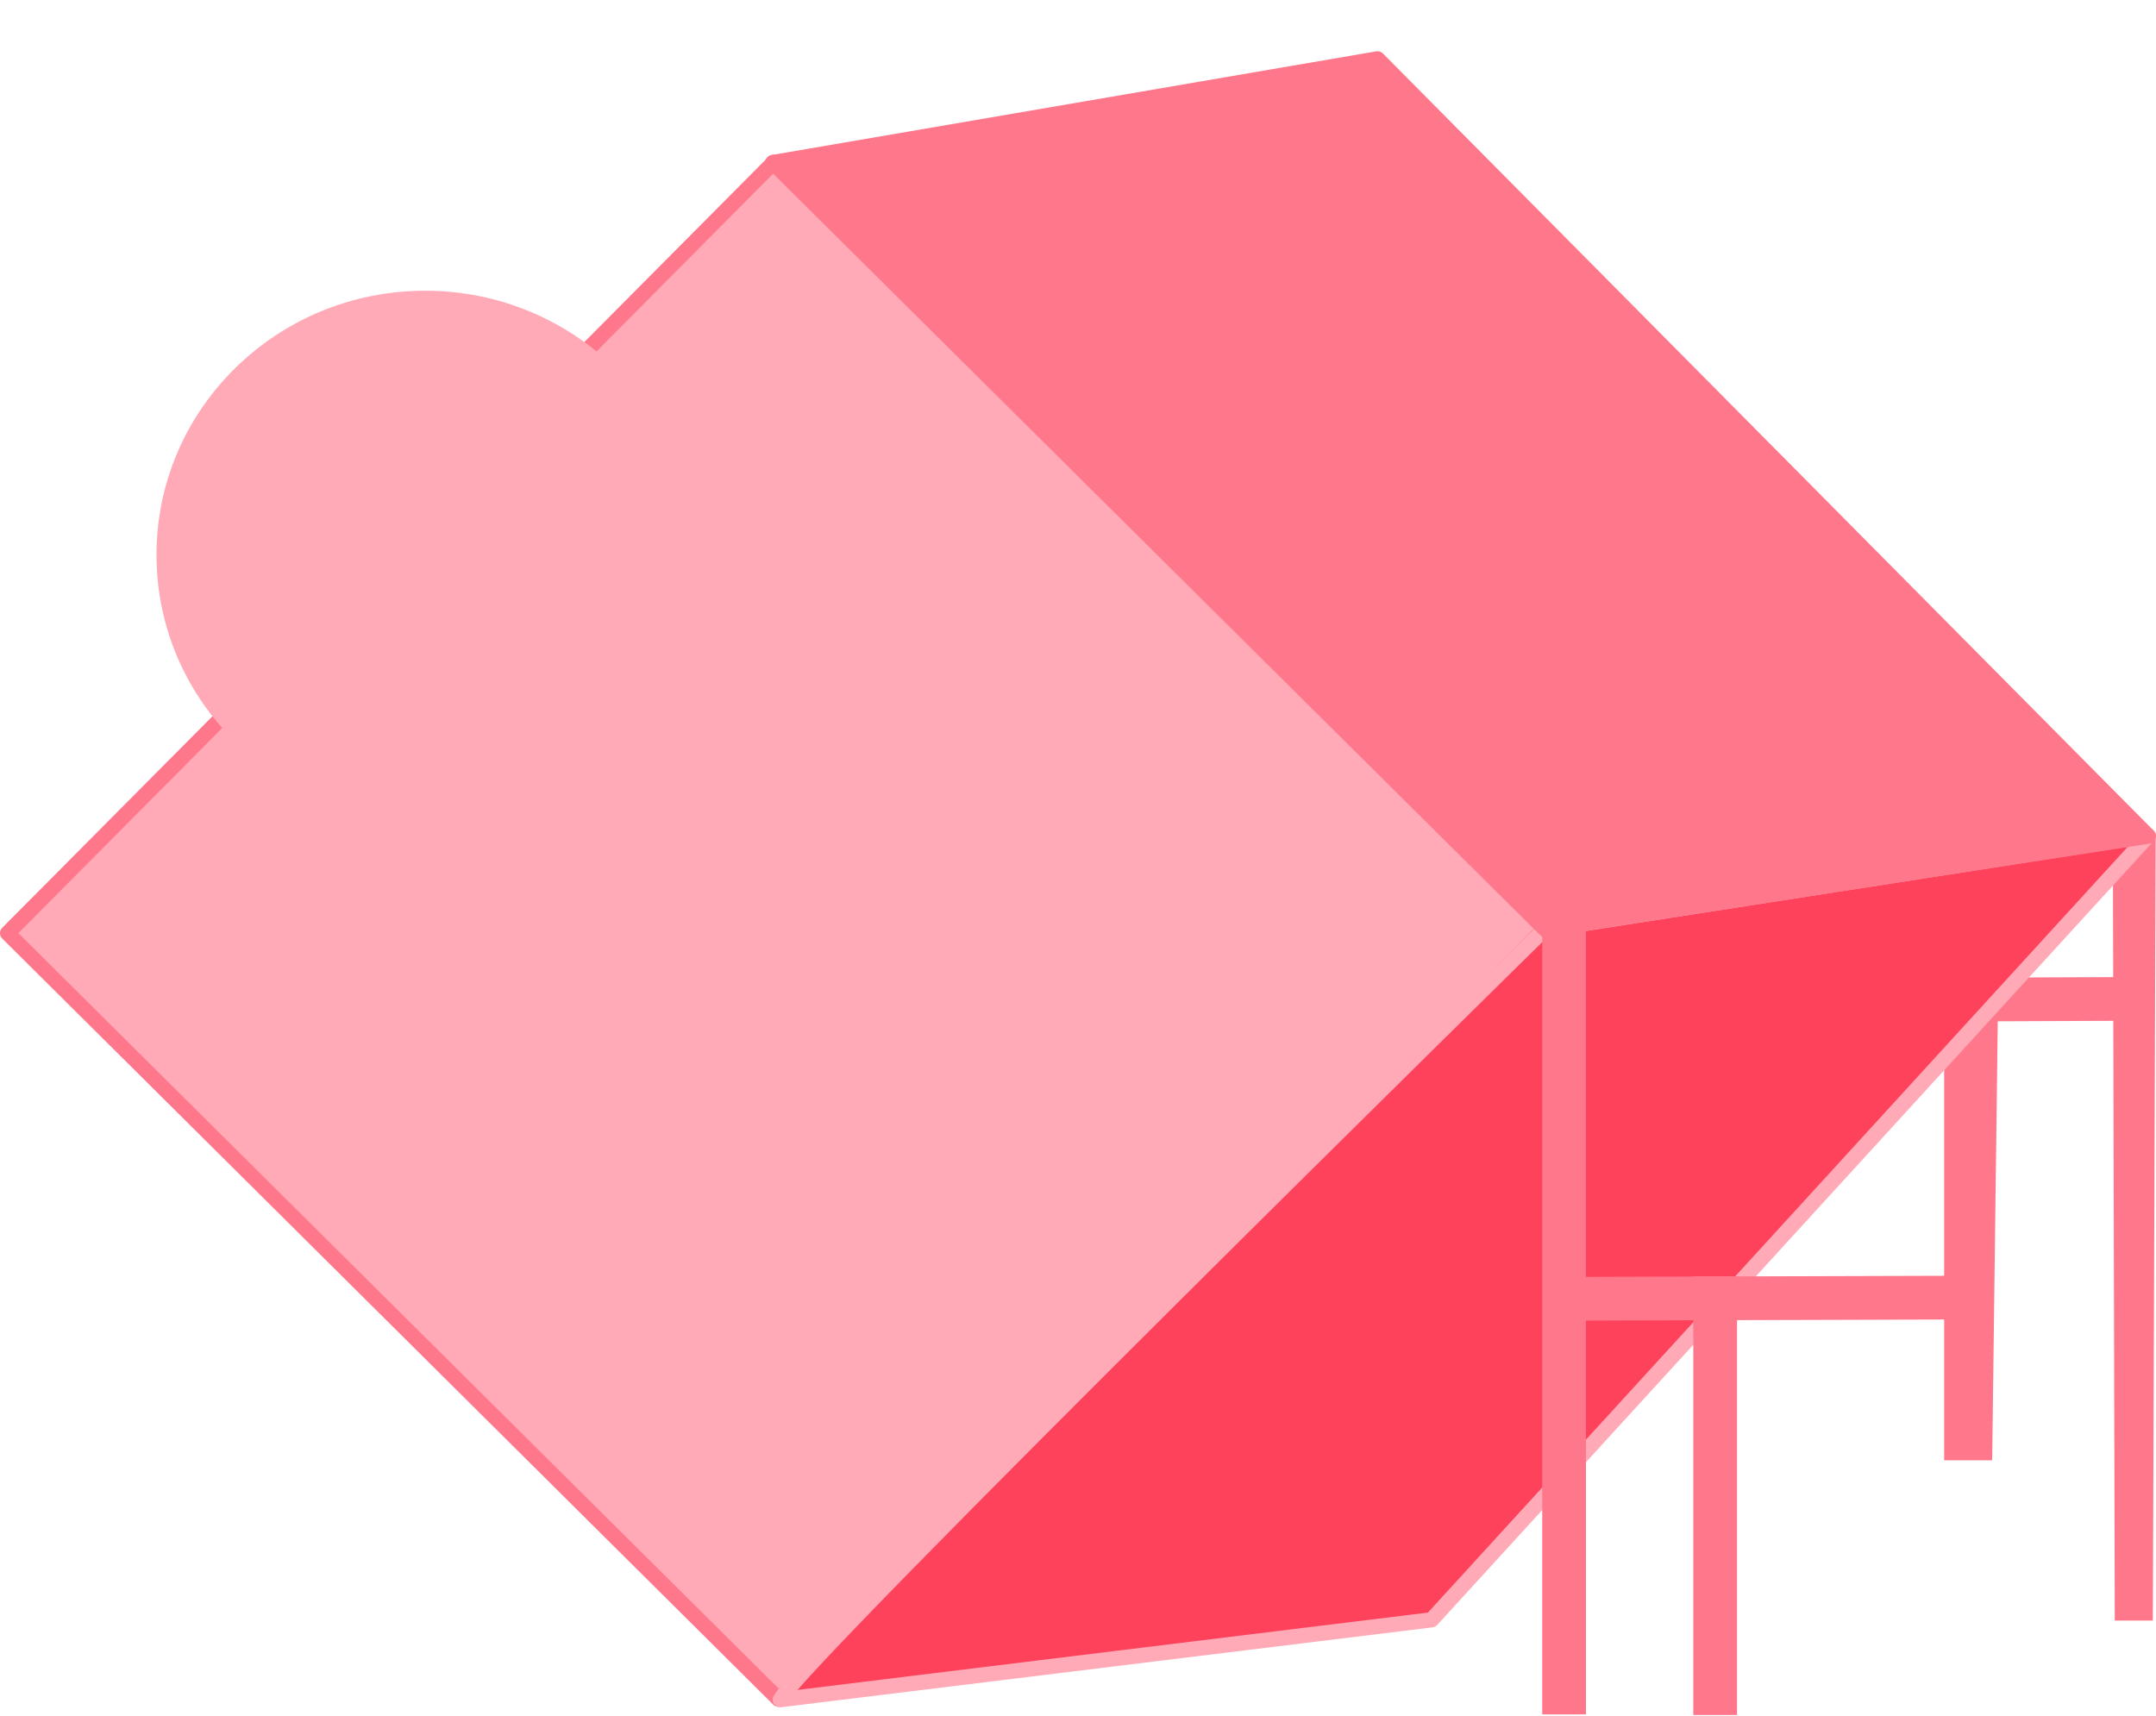
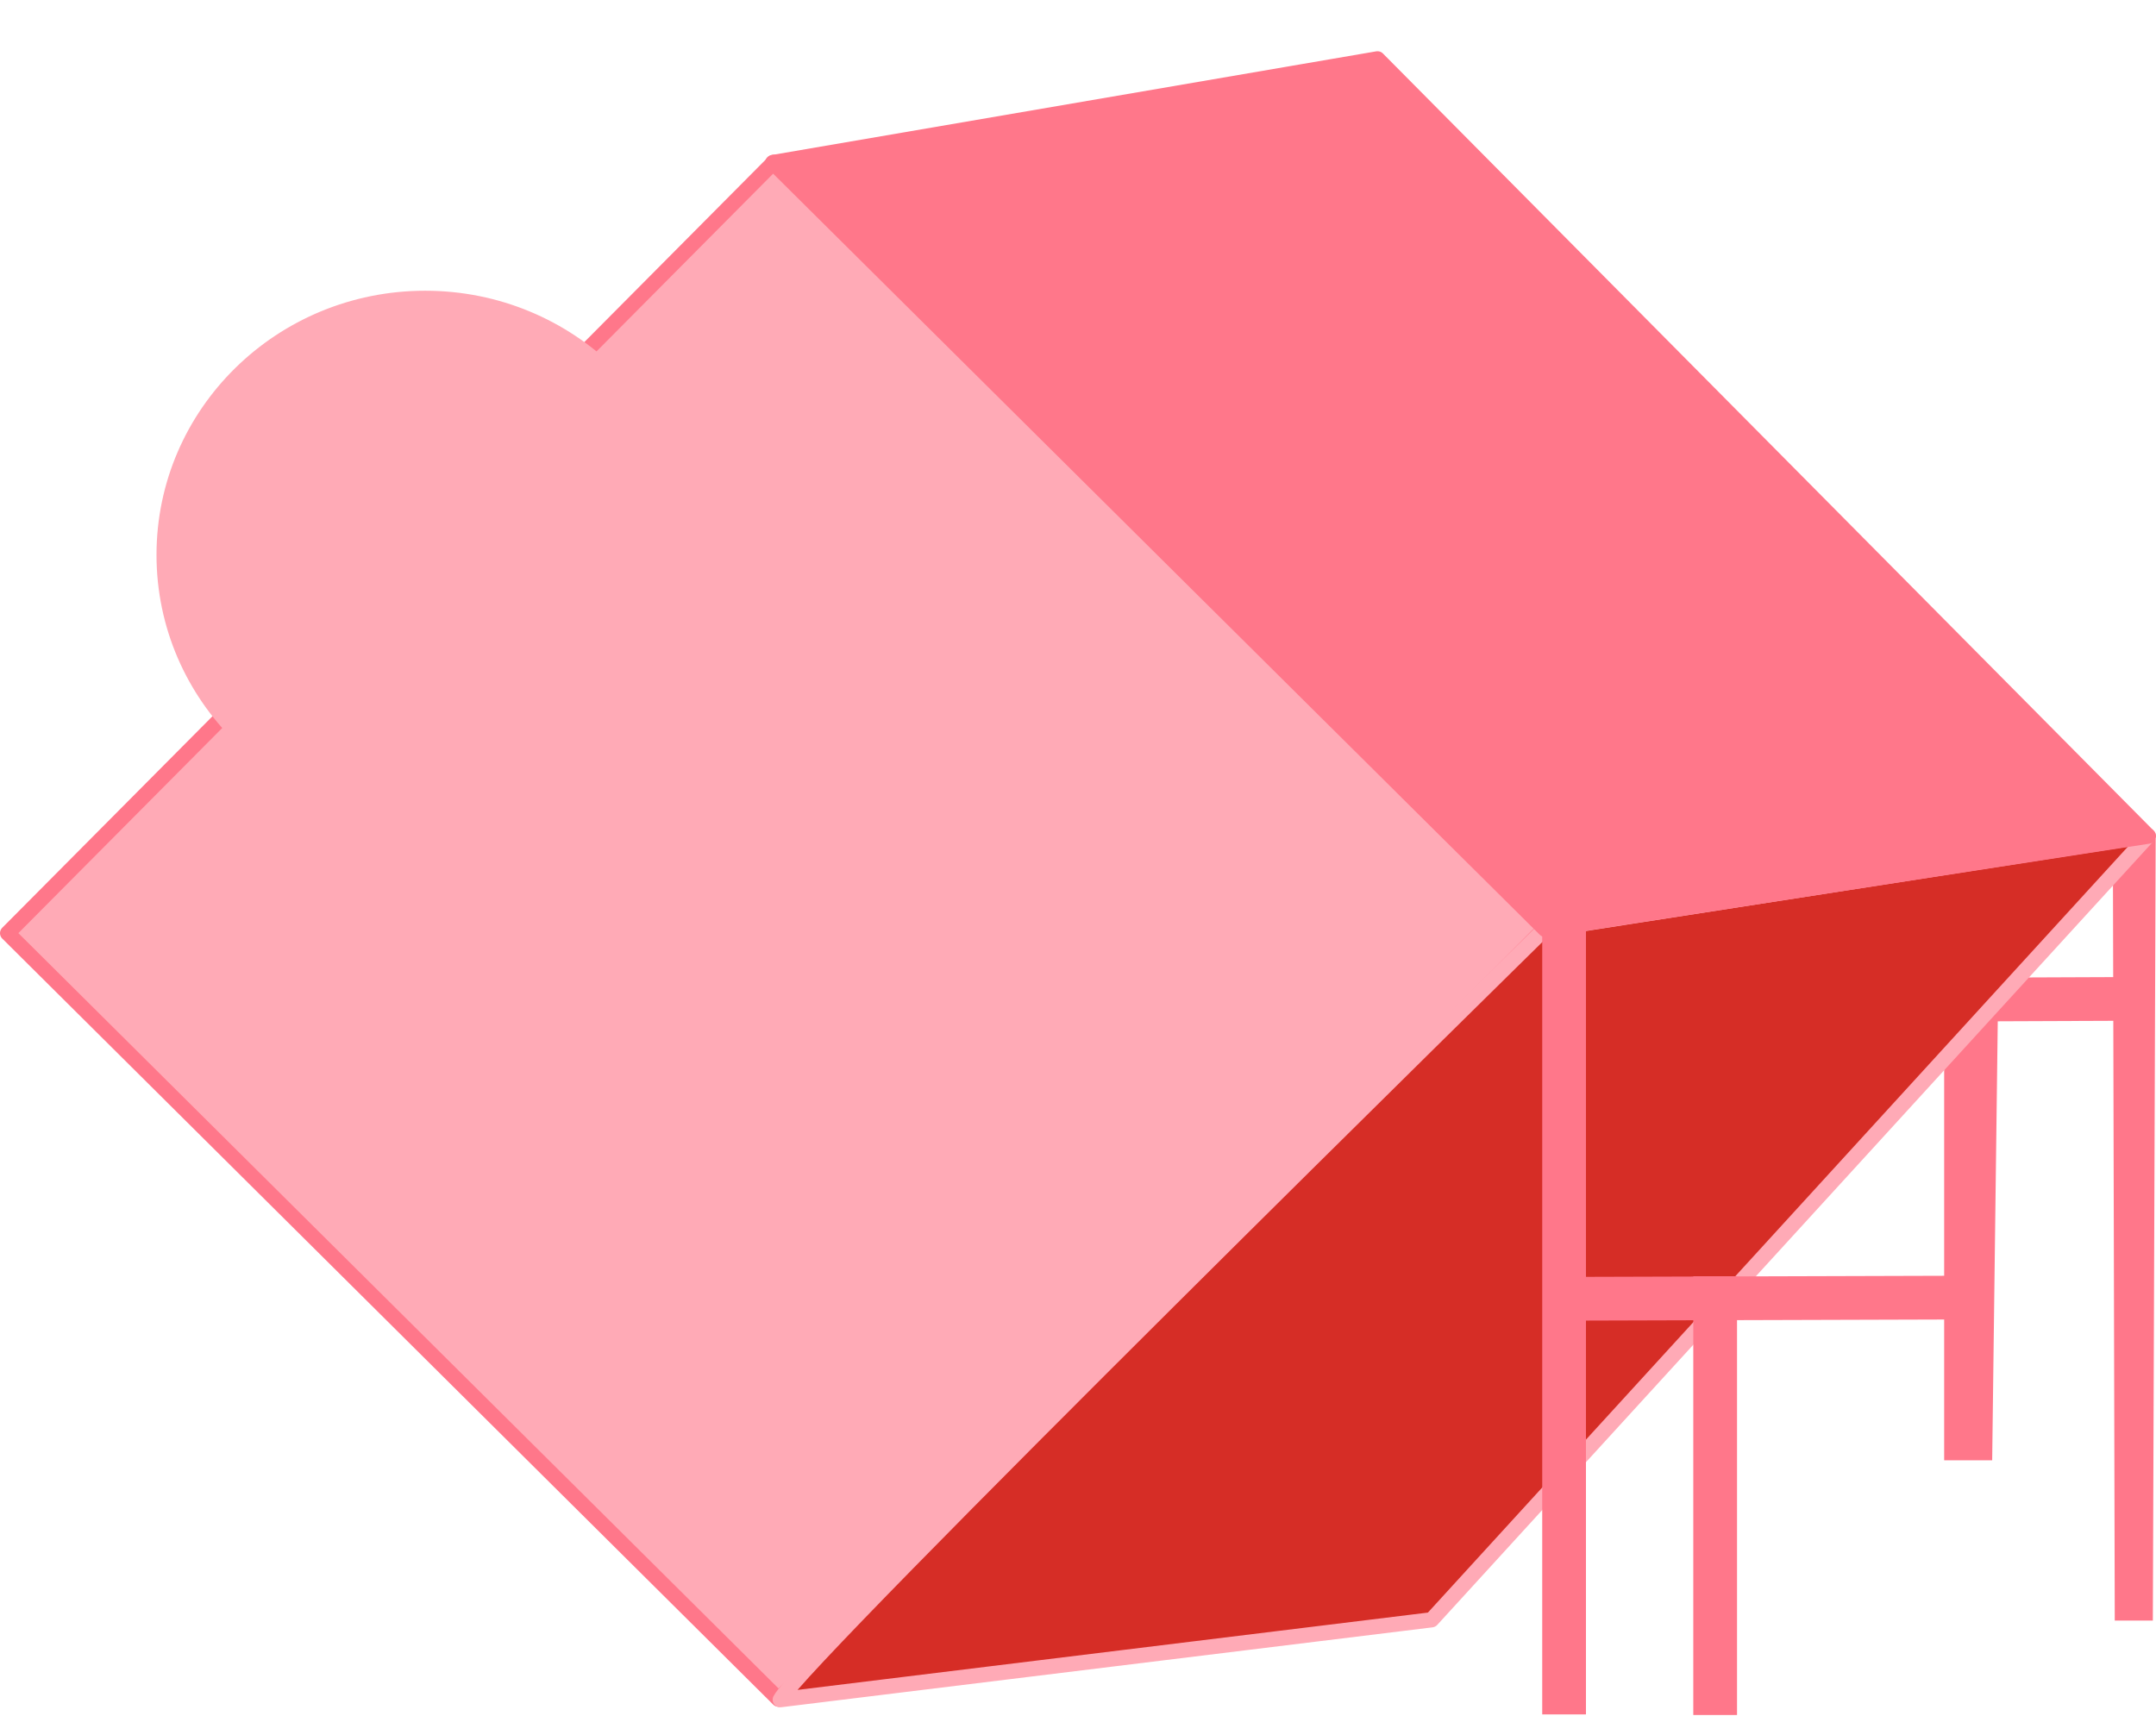
<svg xmlns="http://www.w3.org/2000/svg" width="99.184mm" height="78.911mm" viewBox="0 0 99.184 78.911" version="1.1" id="svg5">
  <defs id="defs2" />
  <g id="layer1" transform="translate(-278.6849,4.430519)">
    <g id="g13050" transform="translate(-91.29927,20.01849)">
      <g id="g11245">
        <g id="g635">
          <g id="g28173-6-7-1" transform="matrix(-0.00330413,-1.479401,0.4131732,-0.00164242,447.8516,570.4238)" style="fill:#ff778a;fill-opacity:1;stroke:none;stroke-opacity:1">
            <rect style="fill:#ff778a;fill-opacity:1;stroke:none;stroke-width:0.303;stroke-linecap:round;stroke-linejoin:round;stroke-dasharray:none;stroke-opacity:1" id="rect12992-5-2-1-6-2" width="1.36" height="35.784" x="370.302" y="18.527" />
          </g>
          <path id="rect12992-5" style="fill:#ff778a;fill-opacity:1;stroke:none;stroke-width:0.298;stroke-linecap:round;stroke-linejoin:round" d="m 459.423,20.871 c 0,0 2.544,-0.272 2.488,-0.084 l -0.279,21.951 h -2.209 z" />
          <path id="rect12992" style="fill:#ff778a;fill-opacity:1;stroke:none;stroke-width:0.355;stroke-linecap:round;stroke-linejoin:round" d="m 467.184,14.423 0.087,35.688 h 1.752 l 0.13,-35.964 c -0.521,-0.446 -1.969,0.276 -1.969,0.276 z" />
        </g>
        <rect style="fill:#ffaab6;fill-opacity:1;stroke:#ff778a;stroke-width:0.7;stroke-linecap:round;stroke-linejoin:round;stroke-dasharray:none;stroke-opacity:1" id="rect12802" width="50" height="50" x="-297.93" y="-325.717" transform="rotate(134.8199)" />
-         <path style="fill:#ff425c;fill-opacity:1;stroke:#ffaab6;stroke-width:0.7;stroke-linecap:round;stroke-linejoin:round;stroke-dasharray:none;stroke-opacity:1" d="m 405.879,53.751 c 0.89,-1.78 35.129,-35.418 35.129,-35.418 l 27.8,-4.33 -32.964,36.072 z" id="path12882" />
+         <path style="fill:#d62d26;fill-opacity:1;stroke:#ffaab6;stroke-width:0.7;stroke-linecap:round;stroke-linejoin:round;stroke-dasharray:none;stroke-opacity:1" d="m 405.879,53.751 c 0.89,-1.78 35.129,-35.418 35.129,-35.418 l 27.8,-4.33 -32.964,36.072 z" id="path12882" />
        <g id="g643" transform="translate(70.94294,-0.3919079)">
          <g id="g28173" transform="matrix(1.479407,0,0,1.014239,-177.8381,-0.2638078)" style="fill:#ff778a;fill-opacity:1;stroke:none;stroke-opacity:1">
            <rect style="fill:#ff778a;fill-opacity:1;stroke:none;stroke-width:0.303;stroke-linecap:round;stroke-linejoin:round;stroke-dasharray:none;stroke-opacity:1" id="rect12992-5-2" width="1.36" height="35.784" x="370.302" y="18.527" />
          </g>
          <g id="g28173-6" transform="matrix(1.479407,0,0,0.5641032,-170.8885,24.21013)" style="fill:#ff778a;fill-opacity:1;stroke:none;stroke-opacity:1">
            <rect style="fill:#ff778a;fill-opacity:1;stroke:none;stroke-width:0.303;stroke-linecap:round;stroke-linejoin:round;stroke-dasharray:none;stroke-opacity:1" id="rect12992-5-2-1" width="1.36" height="35.784" x="370.302" y="18.527" />
          </g>
          <g id="g28173-6-7" transform="matrix(-0.00440806,-1.479401,0.5512175,-0.00164242,361.702,584.5615)" style="fill:#ff778a;fill-opacity:1;stroke:none;stroke-opacity:1">
            <rect style="fill:#ff778a;fill-opacity:1;stroke:none;stroke-width:0.303;stroke-linecap:round;stroke-linejoin:round;stroke-dasharray:none;stroke-opacity:1" id="rect12992-5-2-1-6" width="1.36" height="35.784" x="370.302" y="18.527" />
          </g>
        </g>
        <path id="path12880" style="fill:#ff778a;fill-opacity:1;stroke:#ff778a;stroke-width:0.7;stroke-linecap:round;stroke-linejoin:round;stroke-dasharray:none;stroke-opacity:1" d="m 433.355,-21.742 -27.822,4.772 35.537,35.282 27.748,-4.292 z" />
        <ellipse style="fill:#ffaab6;stroke:#ffaab6;stroke-width:0.7" id="path757" cx="389.544" cy="1.081" rx="12.01" ry="11.804" />
      </g>
    </g>
  </g>
</svg>
